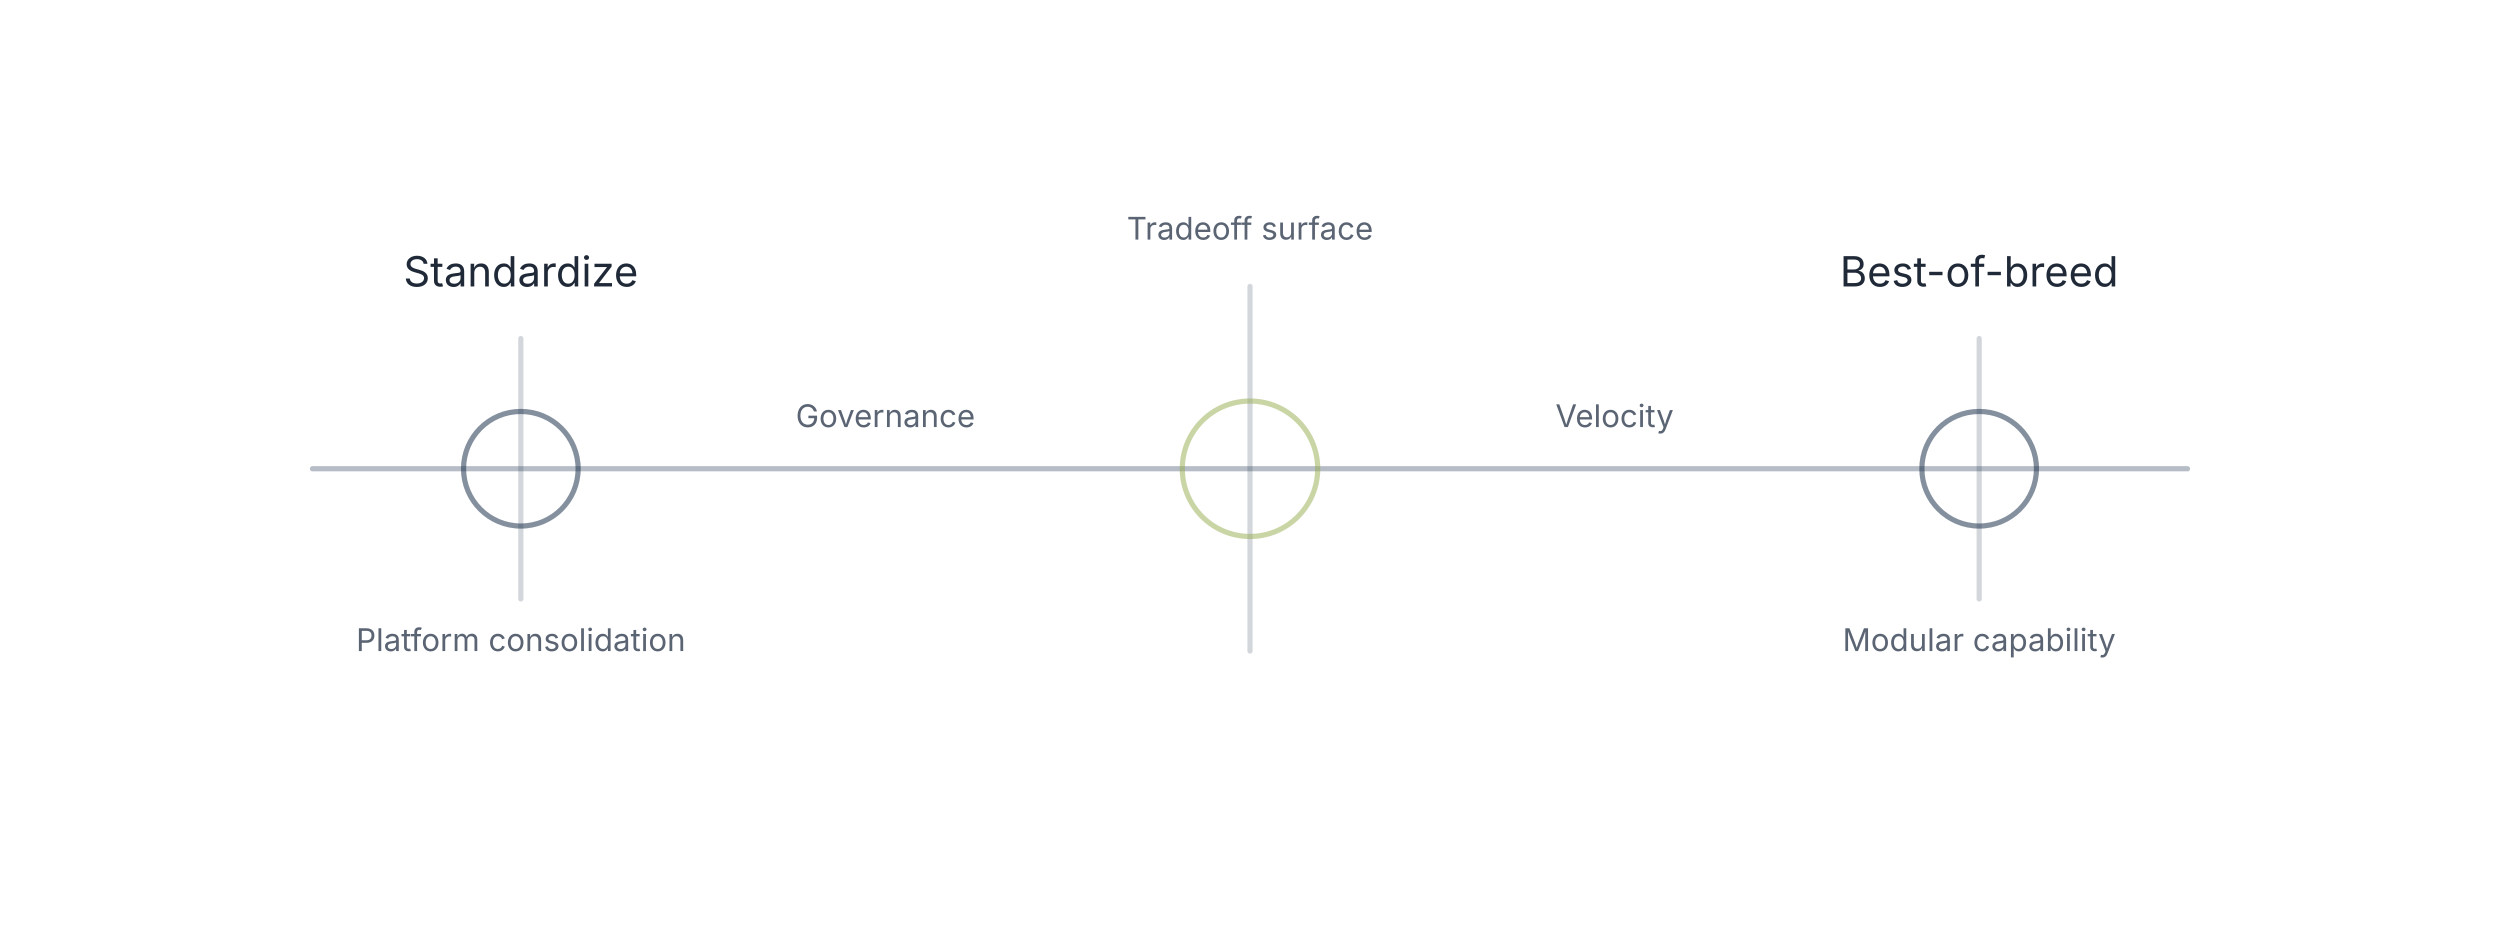
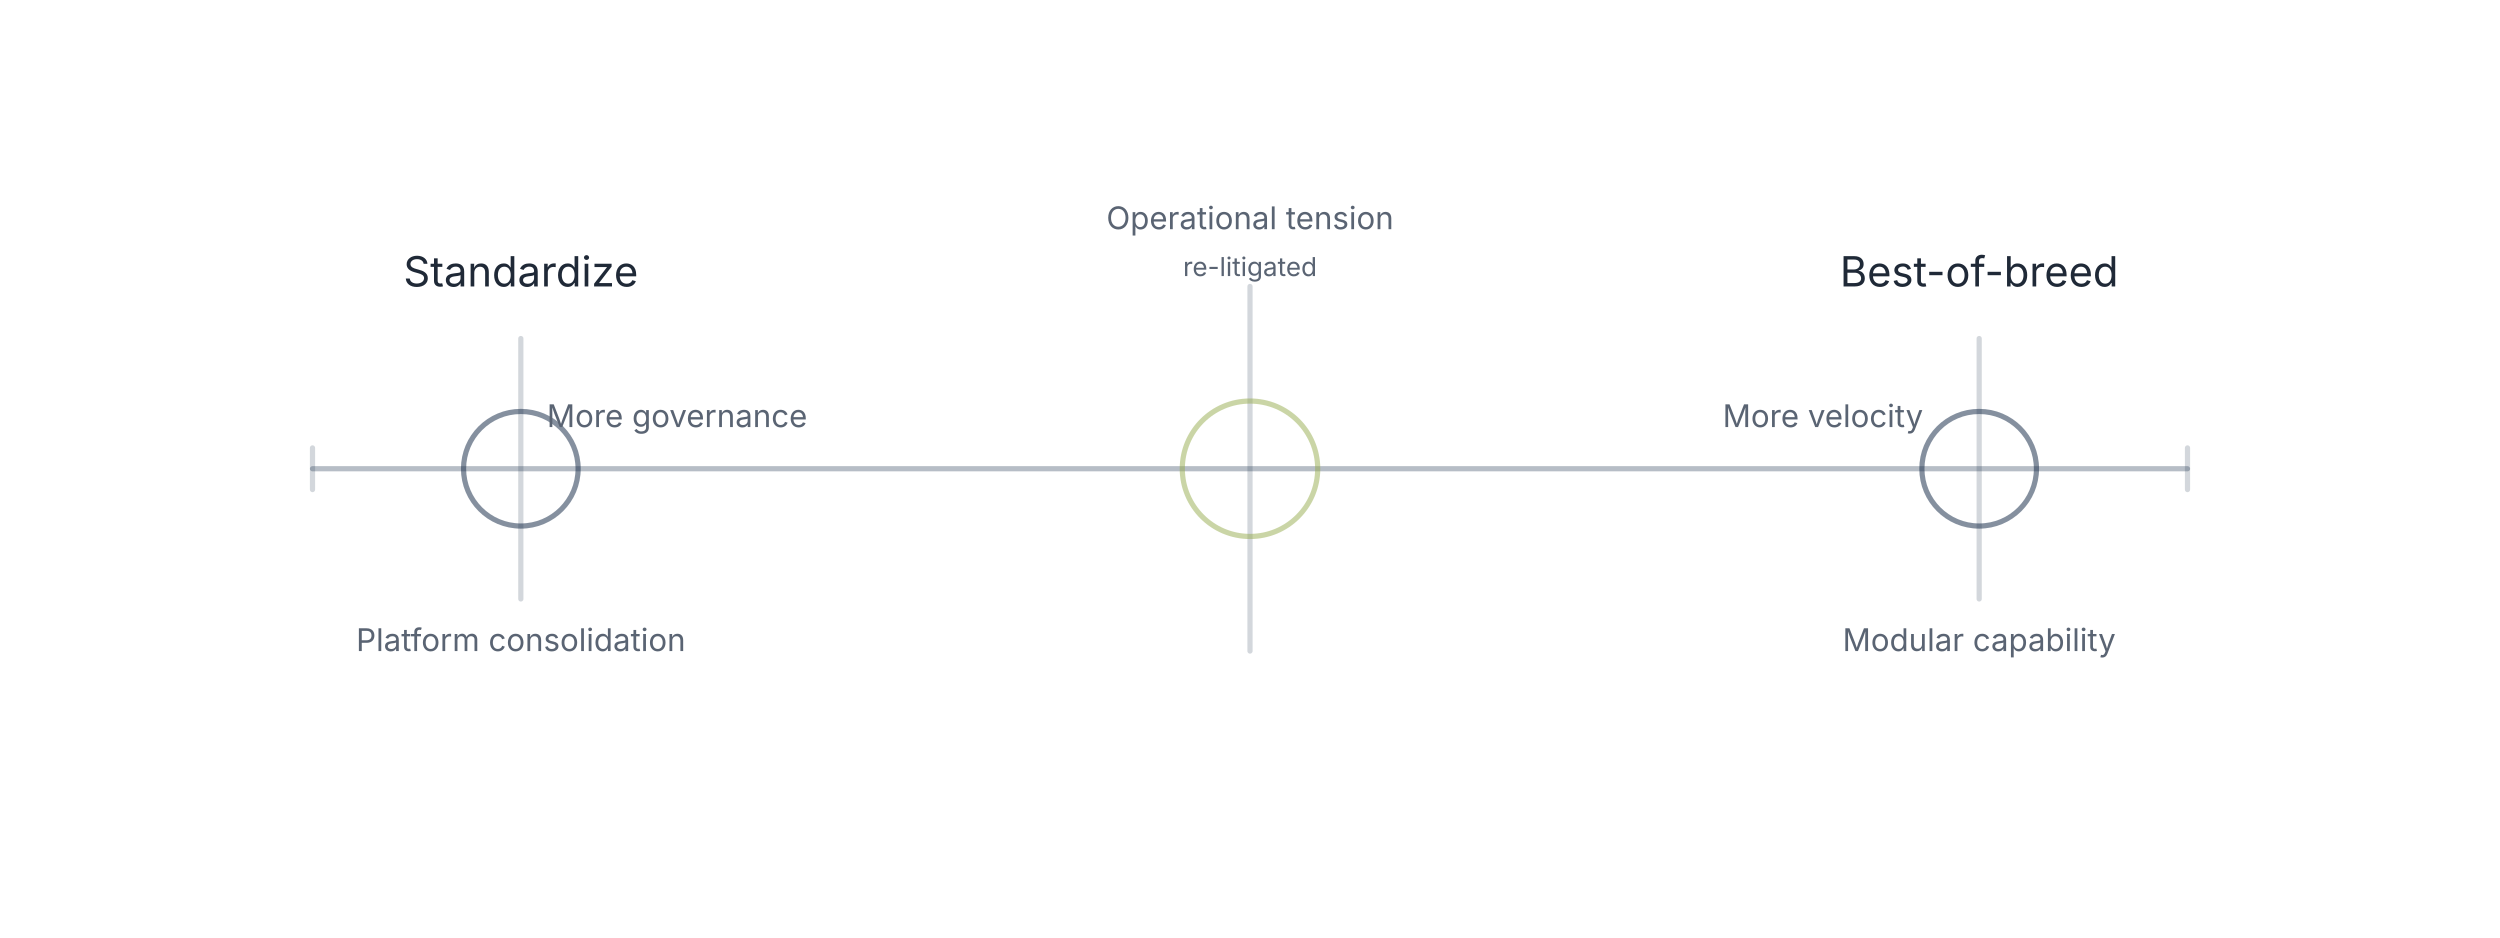
<svg xmlns="http://www.w3.org/2000/svg" viewBox="0 0 960 360" role="img" aria-labelledby="title desc">
  <rect width="960" height="360" fill="none" />
  <g stroke="#0c2340" stroke-width="2" fill="none" stroke-linecap="round">
    <line x1="120" y1="180" x2="840" y2="180" stroke-opacity="0.3" />
+     <line x1="120" y1="172" x2="120" y2="188" stroke-opacity="0.18" />
+     <line x1="840" y1="172" x2="840" y2="188" stroke-opacity="0.18" />
    <line x1="200" y1="130" x2="200" y2="230" stroke-opacity="0.18" />
    <line x1="480" y1="110" x2="480" y2="250" stroke-opacity="0.18" />
    <line x1="760" y1="130" x2="760" y2="230" stroke-opacity="0.18" />
    <circle cx="200" cy="180" r="22" stroke-opacity="0.5" />
    <circle cx="480" cy="180" r="26" stroke="#96ad4f" stroke-opacity="0.5" />
    <circle cx="760" cy="180" r="22" stroke-opacity="0.5" />
  </g>
  <g font-family="Inter, system-ui, sans-serif" text-anchor="middle">
    <text x="200" y="110" font-size="16" fill="#1f2937">Standardize</text>
    <text x="200" y="250" font-size="12" fill="#5a6473">Platform consolidation</text>
-     <text x="480" y="92" font-size="12" fill="#5a6473">Tradeoff surface</text>
+     <text x="480" y="88" font-size="12" fill="#5a6473">Operational tension</text>
+     <text x="480" y="106" font-size="10" fill="#5a6473">re-litigated</text>
    <text x="760" y="110" font-size="16" fill="#1f2937">Best-of-breed</text>
    <text x="760" y="250" font-size="12" fill="#5a6473">Modular capability</text>
  </g>
  <g font-family="Inter, system-ui, sans-serif" text-anchor="middle">
-     <text x="340" y="164" font-size="12" fill="#5a6473">Governance</text>
-     <text x="620" y="164" font-size="12" fill="#5a6473">Velocity</text>
+     <text x="260" y="164" font-size="12" fill="#5a6473">More governance</text>
+     <text x="700" y="164" font-size="12" fill="#5a6473">More velocity</text>
  </g>
</svg>
